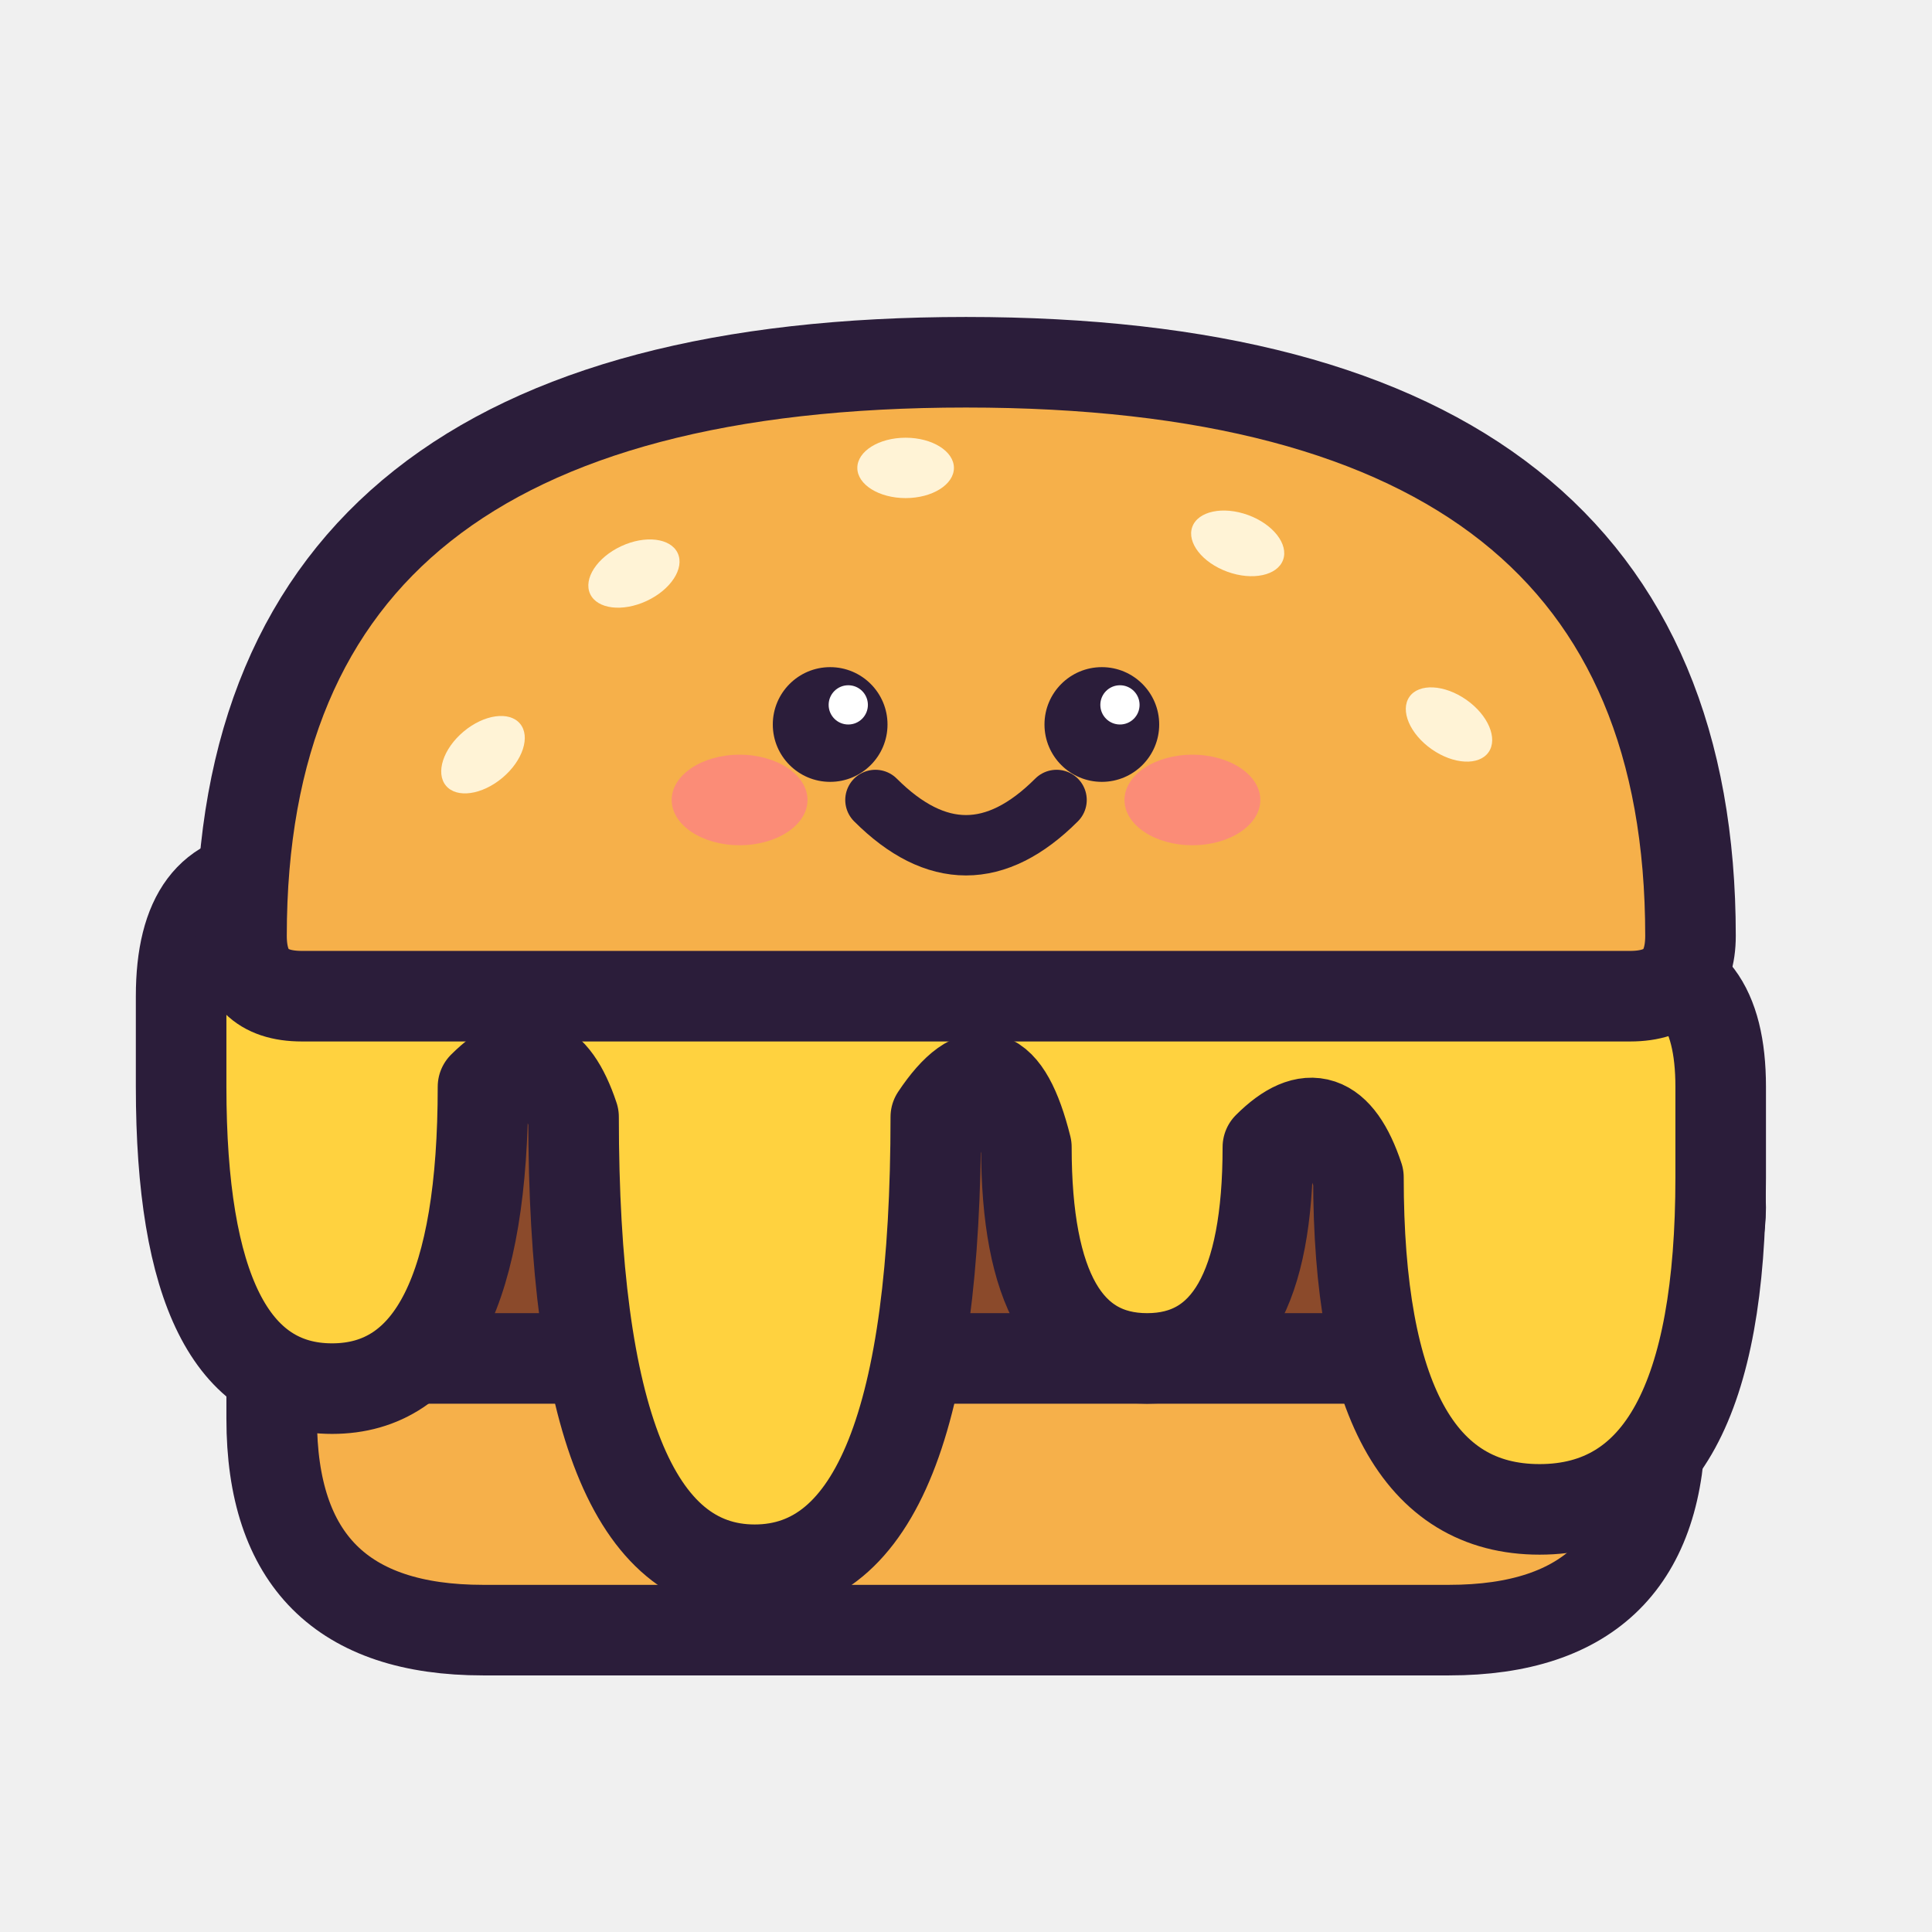
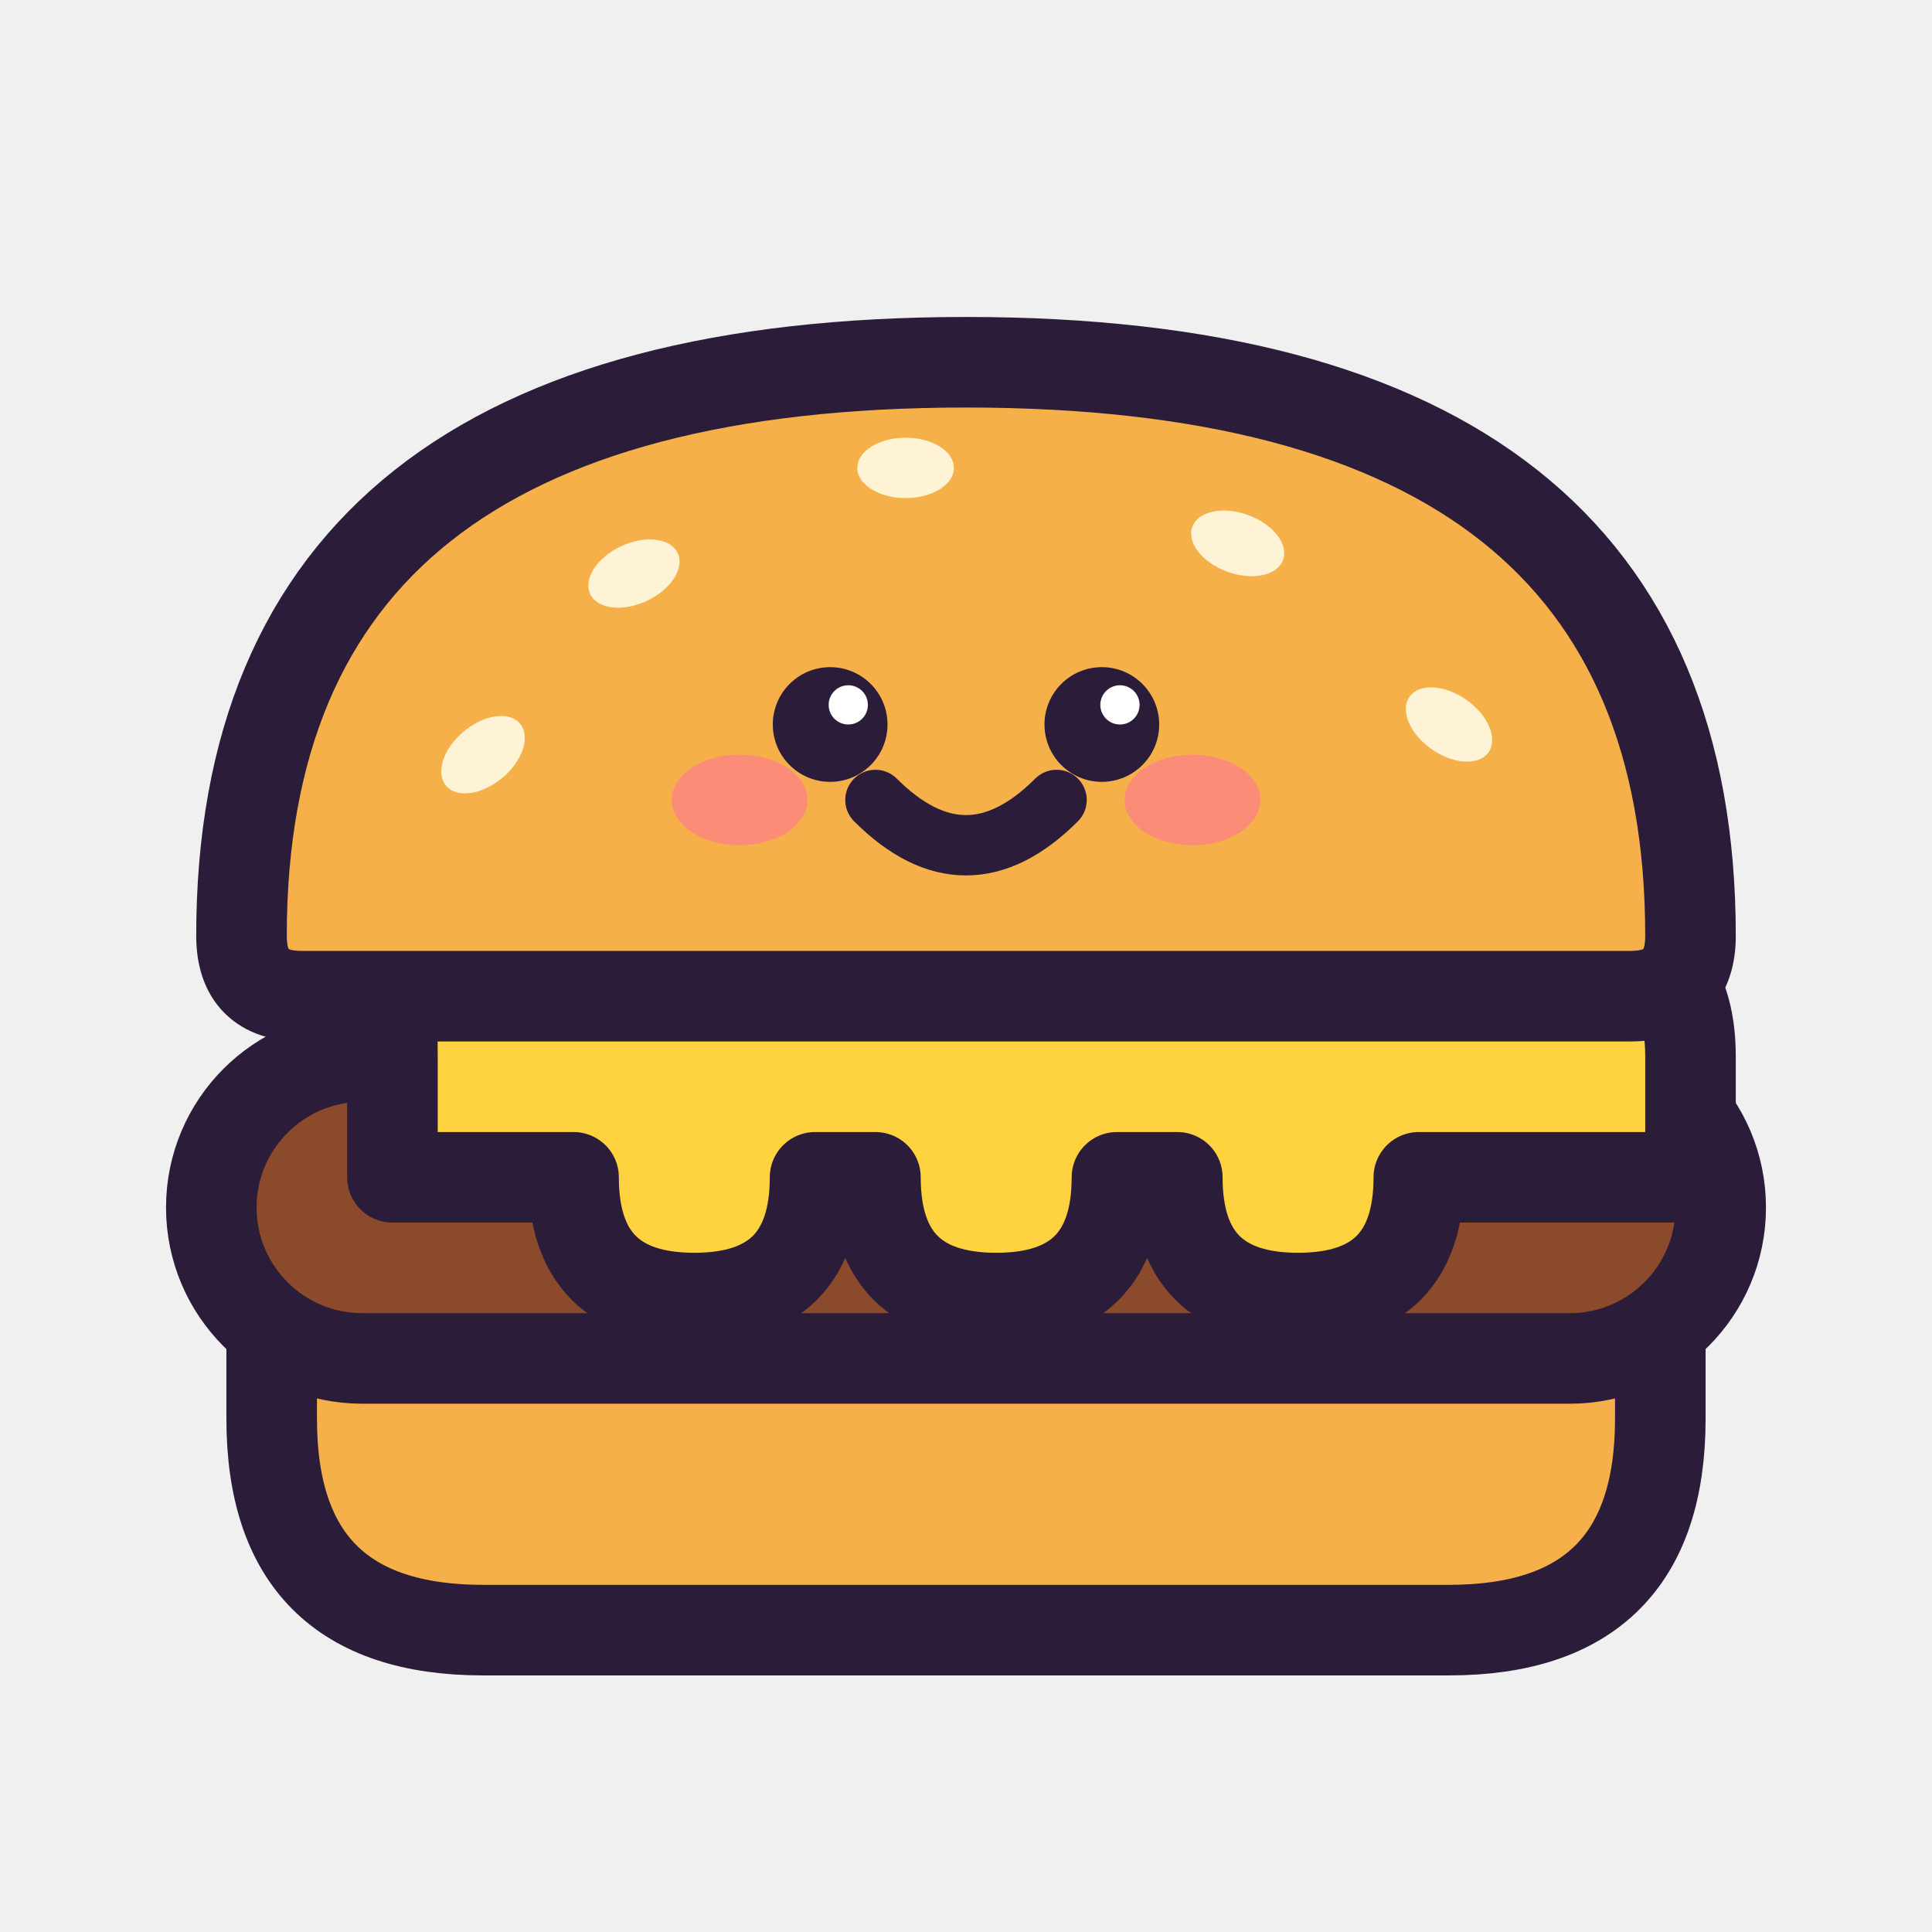
<svg xmlns="http://www.w3.org/2000/svg" width="128" height="128" aria-labelledby="cheeseburger-title" viewBox="0 0 128 128">
  <g fill="none" stroke="#2b1d3a" stroke-linecap="round" stroke-linejoin="round" stroke-width="6">
    <path fill="#f6b04a" d="M18 88h92v6q0 14-14 14H32q-14 0-14-14Z" />
    <rect width="100" height="20" x="14" y="70" fill="#8b4a2b" rx="10" />
-     <path fill="#ffd23f" d="M22 64h86q6 0 6 8v6q0 22-12 22T90 78q-2-6-6-2 0 14-8 14t-8-14q-2-8-6-2 0 30-12 30T38 74q-2-6-6-2 0 20-10 20T12 72v-6q0-8 6-8z" />
+     <path fill="#ffd23f" d="M24 62h80q8 0 8 8v8H94q0 8-8 8t-8-8h-4q0 8-8 8t-8-8h-4q0 8-8 8t-8-8H26v-8q0-8-2-8" />
    <path fill="#f6b04a" d="M16 62q0-38 48-38t48 38q0 4-4 4H20q-4 0-4-4" />
    <ellipse cx="42" cy="38" fill="#fff3d6" stroke="none" rx="3.2" ry="2" transform="rotate(-25 42 38)" />
    <ellipse cx="60" cy="31" fill="#fff3d6" stroke="none" rx="3.2" ry="2" />
    <ellipse cx="82" cy="36" fill="#fff3d6" stroke="none" rx="3.2" ry="2" transform="rotate(20 82 36)" />
    <ellipse cx="96" cy="48" fill="#fff3d6" stroke="none" rx="3.2" ry="2" transform="rotate(35 96 48)" />
    <ellipse cx="32" cy="50" fill="#fff3d6" stroke="none" rx="3.2" ry="2" transform="rotate(-40 32 50)" />
    <ellipse cx="49" cy="53" fill="#ff6f9c" fill-opacity=".55" stroke="none" rx="4.5" ry="3" />
    <ellipse cx="79" cy="53" fill="#ff6f9c" fill-opacity=".55" stroke="none" rx="4.5" ry="3" />
    <circle cx="55" cy="48" r="3.8" fill="#2b1d3a" stroke="none" />
    <circle cx="56.2" cy="46.7" r="1.3" fill="#fff" stroke="none" />
    <circle cx="73" cy="48" r="3.8" fill="#2b1d3a" stroke="none" />
    <circle cx="74.2" cy="46.7" r="1.3" fill="#fff" stroke="none" />
    <path stroke-width="4" d="M58 53q6 6 12 0" />
  </g>
</svg>
